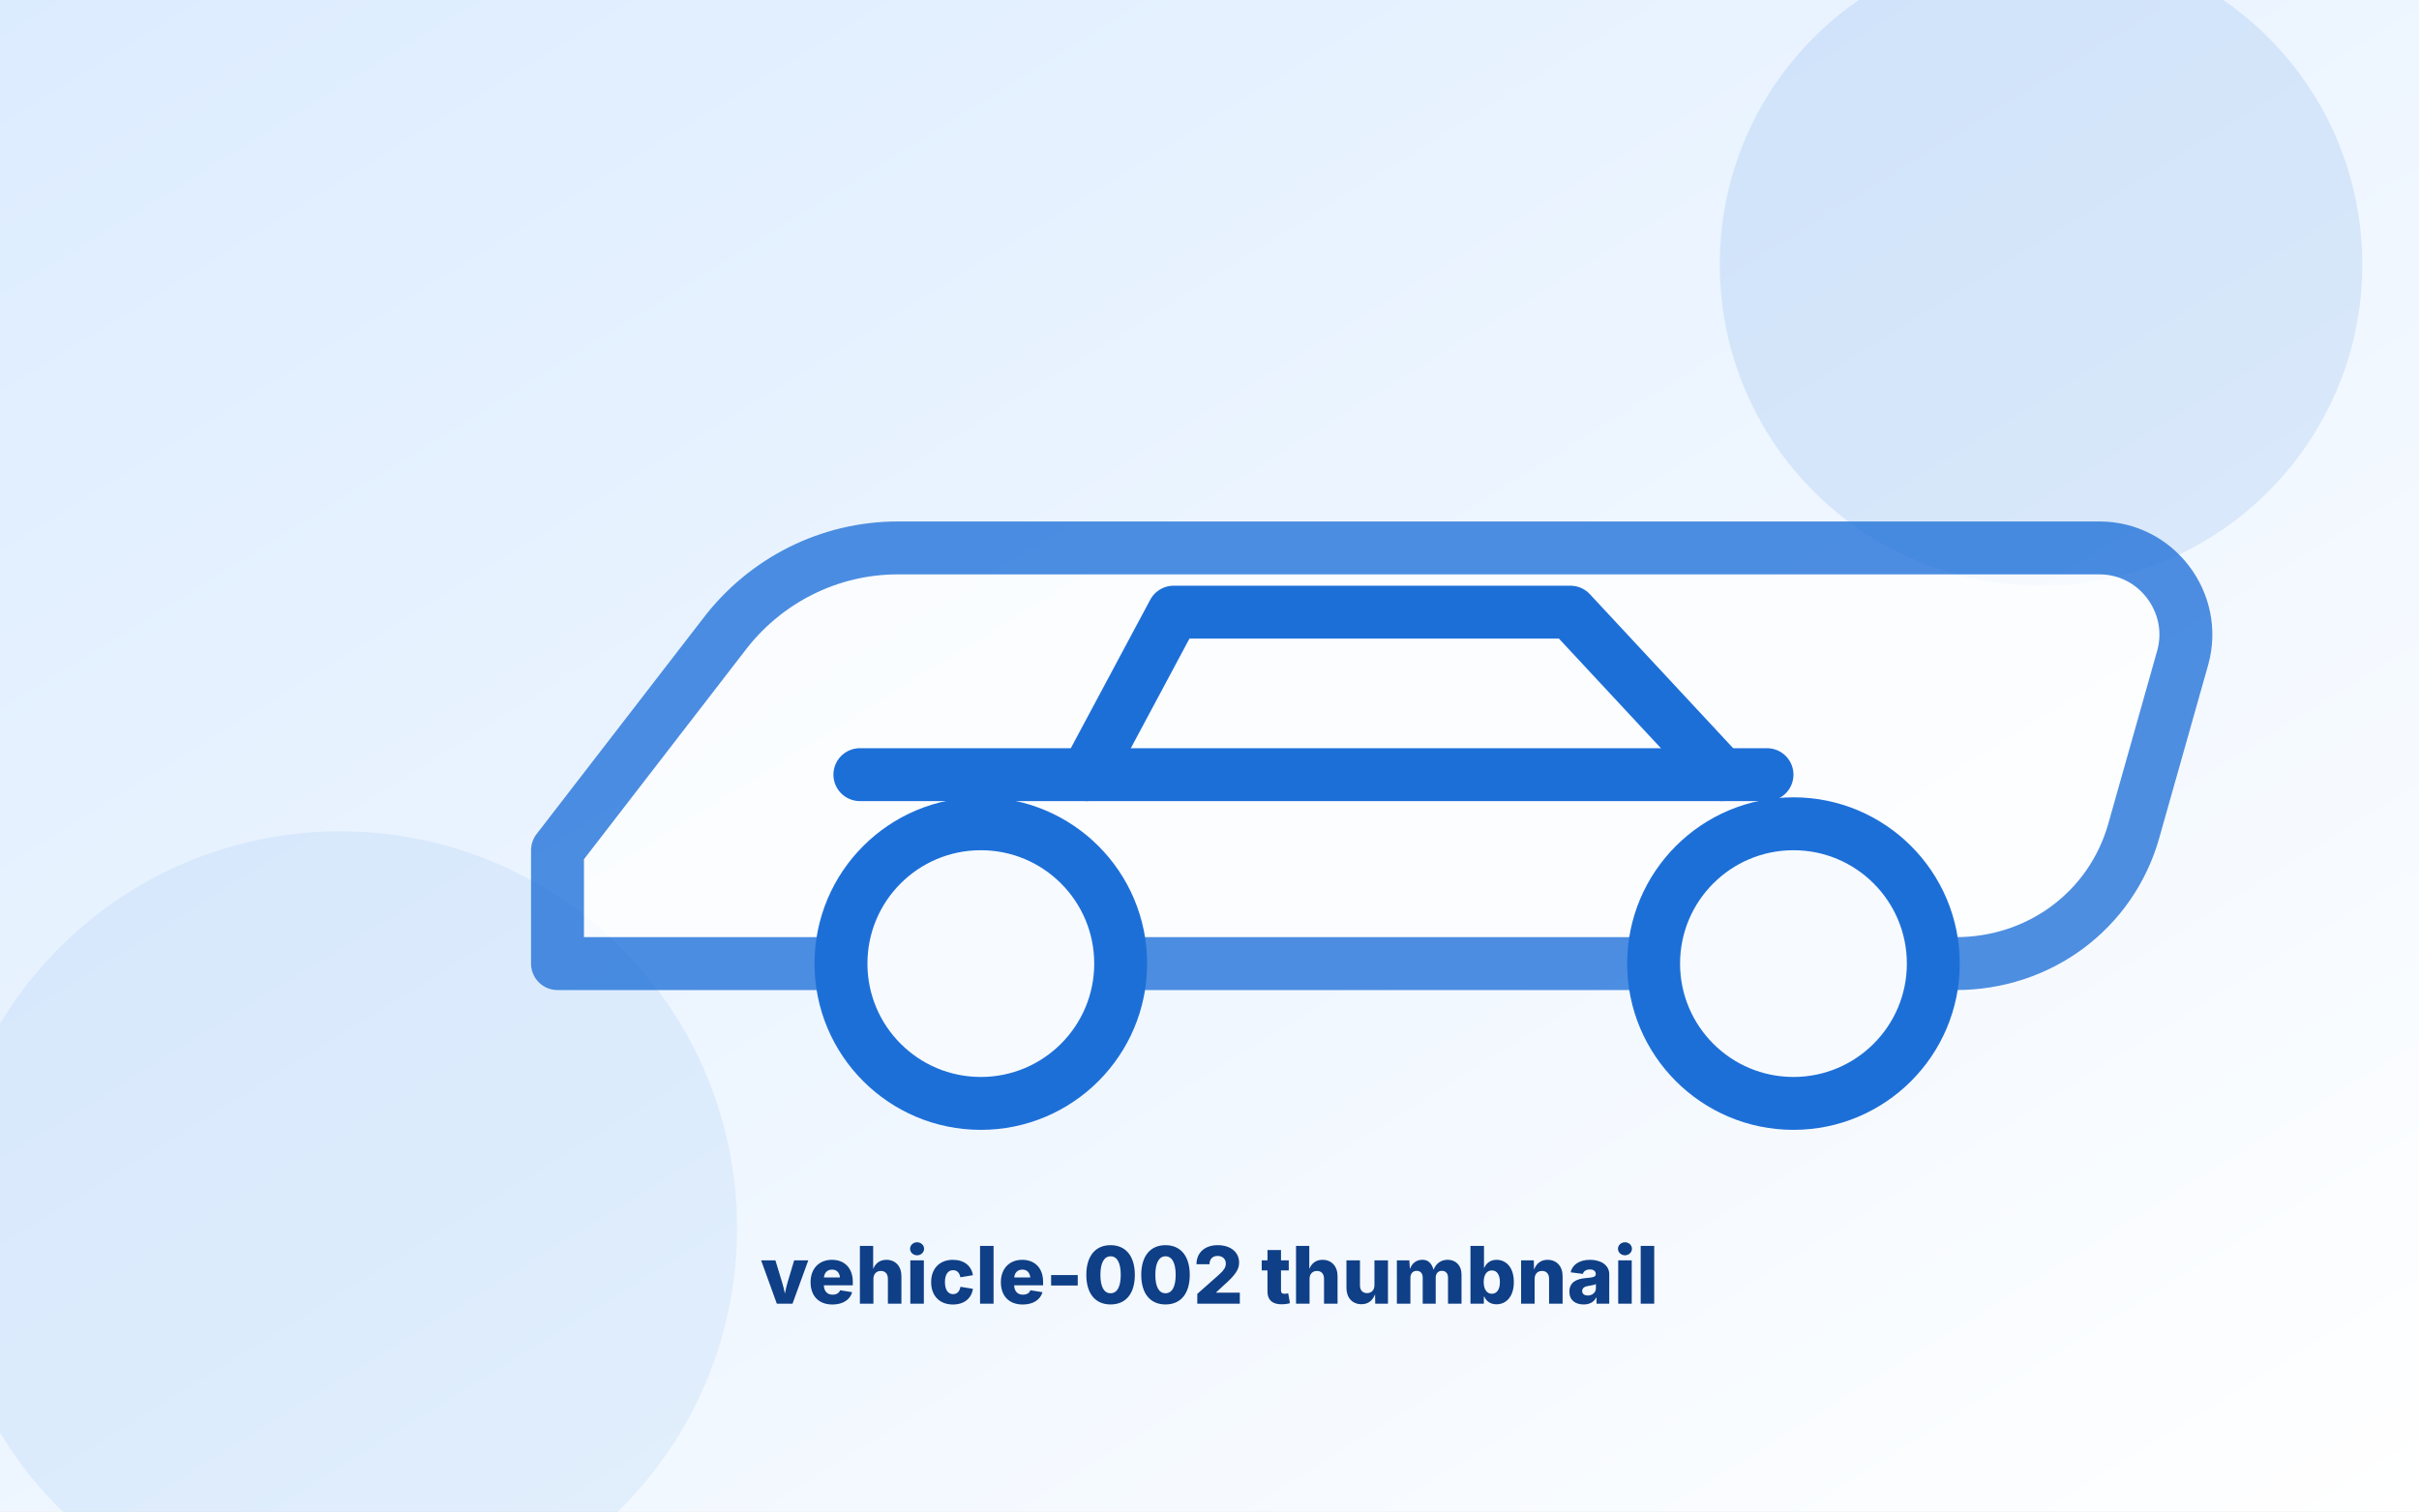
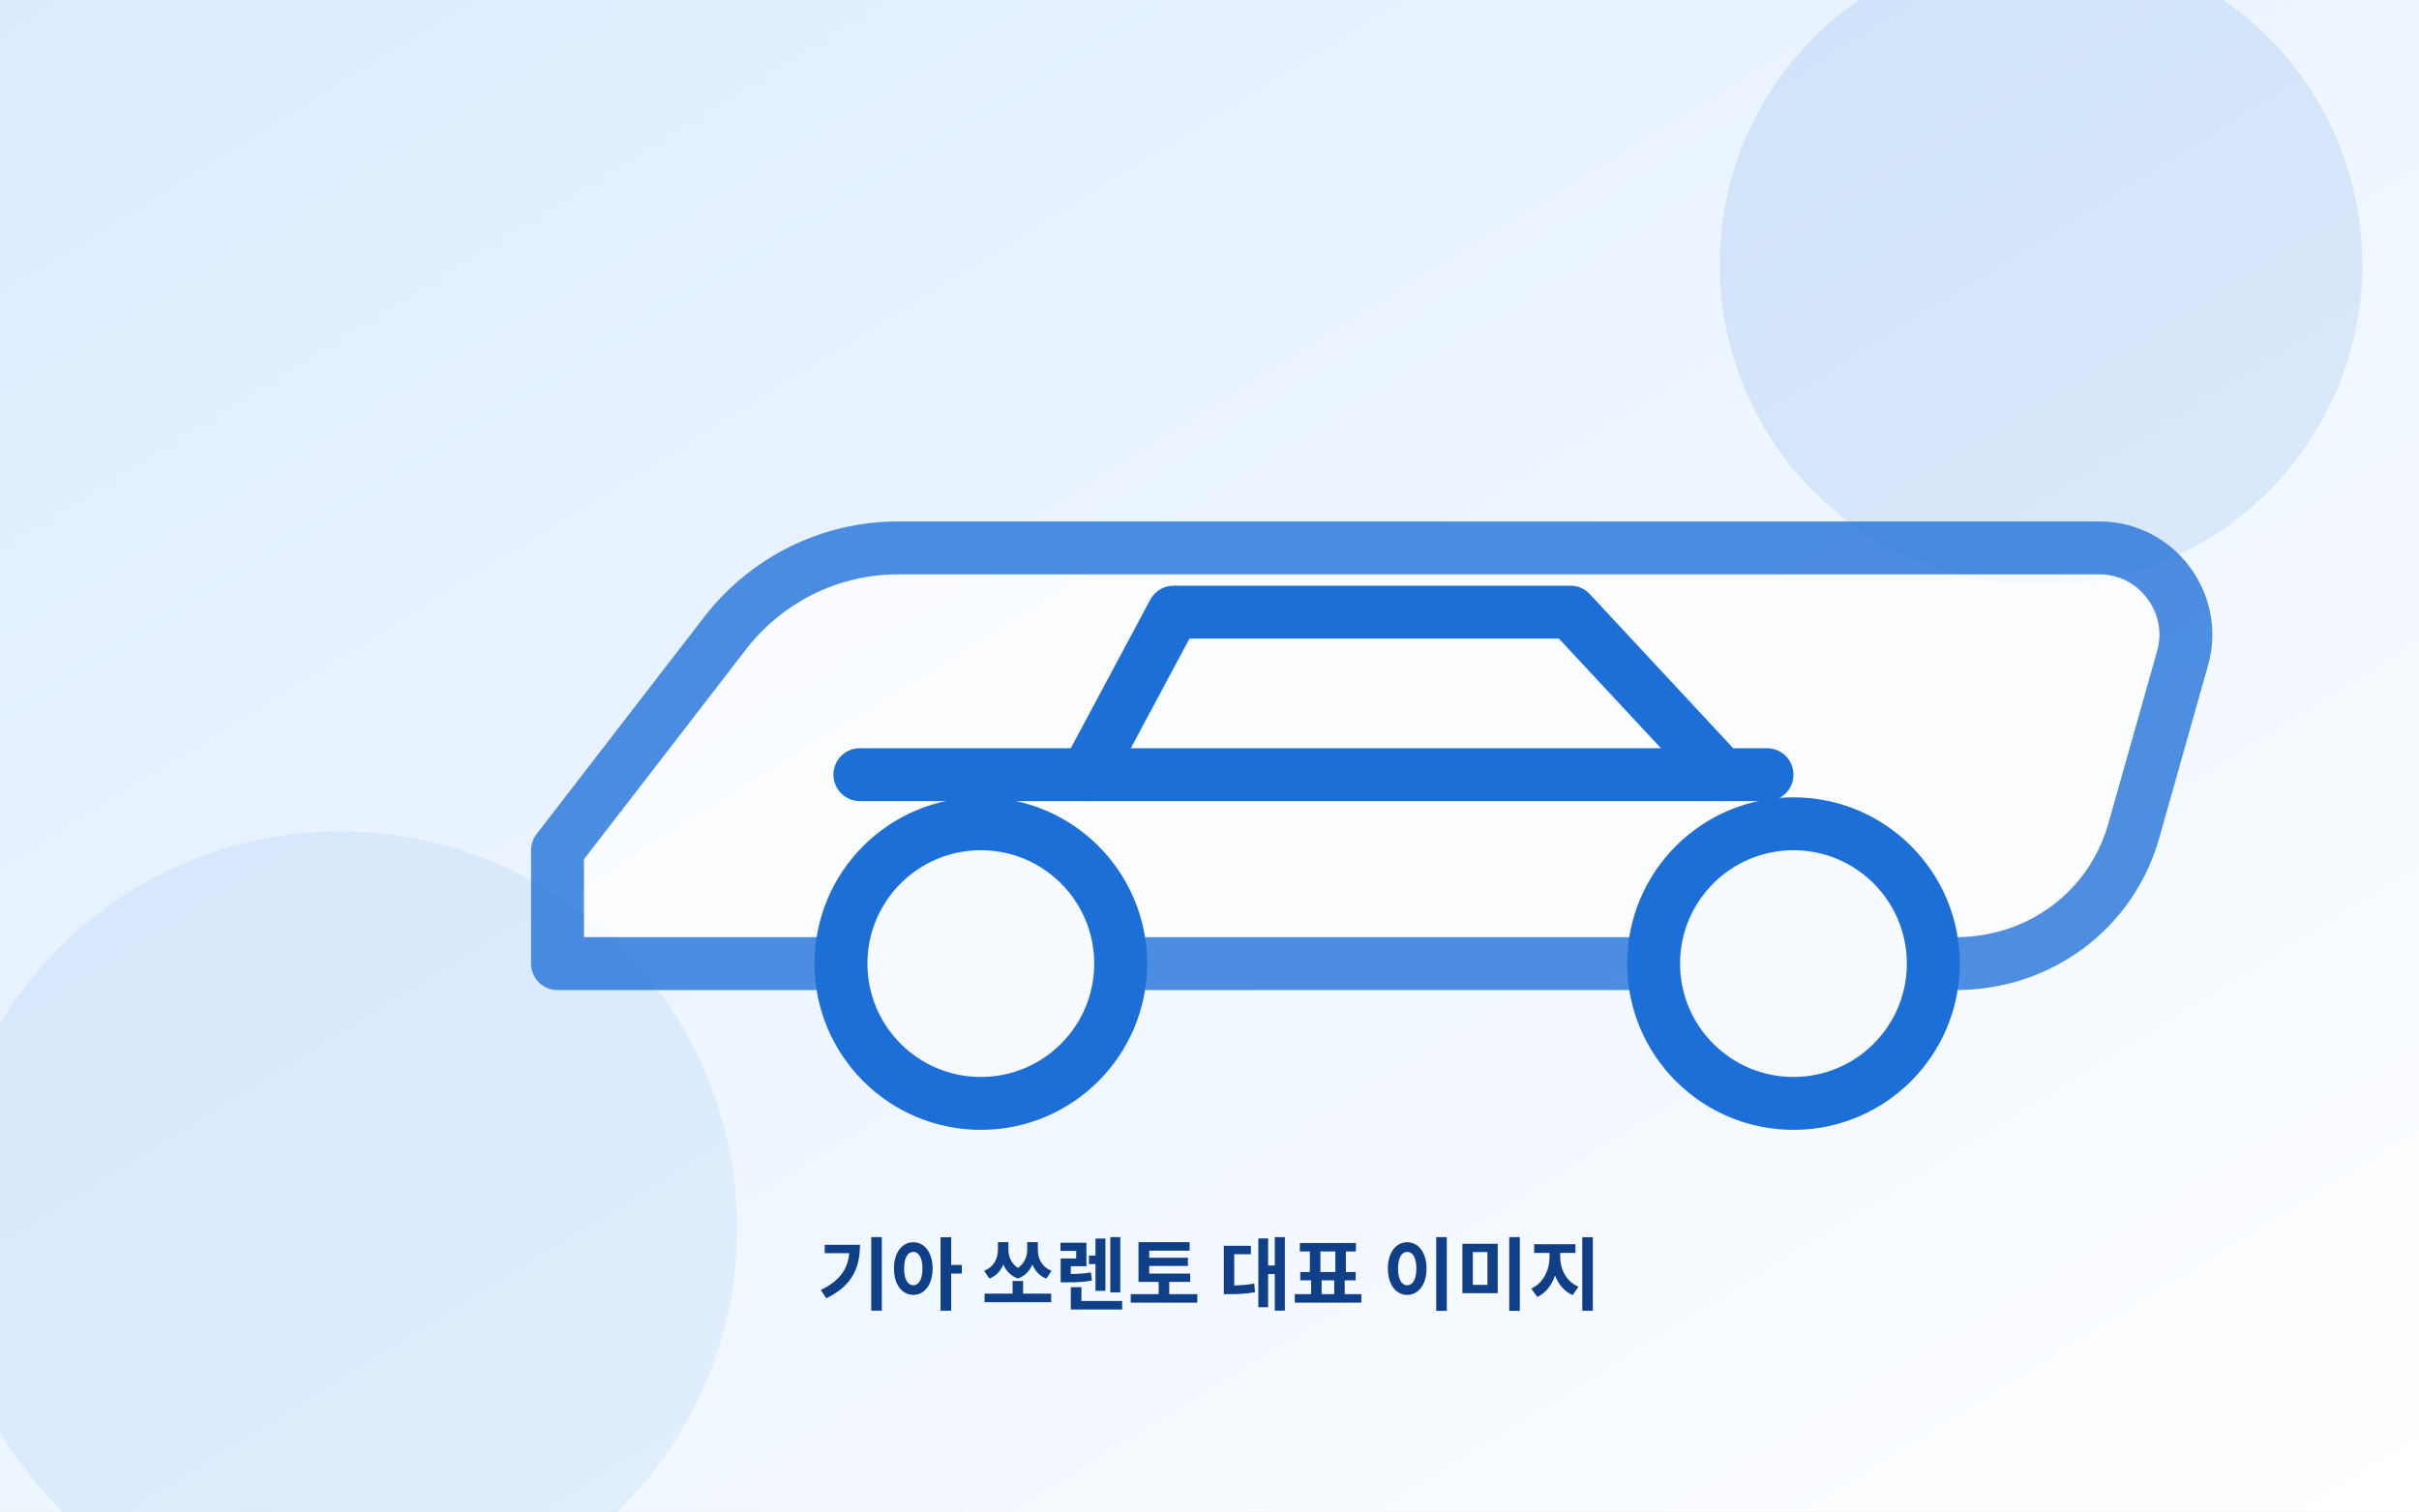
- <svg xmlns="http://www.w3.org/2000/svg" viewBox="0 0 1280 800" role="img" aria-label="vehicle-002 thumbnail">
+ <svg xmlns="http://www.w3.org/2000/svg" viewBox="0 0 1280 800" role="img" aria-label="기아 쏘렌토 대표 이미지">
  <defs>
    <linearGradient id="bg" x1="0" y1="0" x2="1" y2="1">
      <stop offset="0" stop-color="#dcecff" />
      <stop offset="1" stop-color="#ffffff" />
    </linearGradient>
  </defs>
  <rect width="1280" height="800" fill="url(#bg)" />
  <circle cx="1080" cy="140" r="170" fill="#1d6fd8" opacity="0.12" />
  <circle cx="180" cy="650" r="210" fill="#1d6fd8" opacity="0.08" />
  <g transform="translate(215 300)" fill="none" stroke="#1d6fd8" stroke-width="28" stroke-linecap="round" stroke-linejoin="round">
    <path d="M80 210h740c44 0 82-28 94-70l26-92c8-29-14-58-44-58H260c-36 0-70 17-92 46L80 150z" fill="#ffffff" opacity="0.78" />
    <path d="M230 210a74 74 0 1 0 148 0a74 74 0 0 0-148 0" fill="#f7fbff" />
    <path d="M660 210a74 74 0 1 0 148 0a74 74 0 0 0-148 0" fill="#f7fbff" />
    <path d="M240 110h480" />
    <path d="M360 110l46-86h210l80 86" />
  </g>
-   <text x="640" y="690" text-anchor="middle" font-family="Inter, Arial, sans-serif" font-size="42" font-weight="800" fill="#0f3f86">vehicle-002 thumbnail</text>
+   <text x="640" y="690" text-anchor="middle" font-family="Pretendard, Arial, sans-serif" font-size="42" font-weight="800" fill="#0f3f86">기아 쏘렌토 대표 이미지</text>
</svg>
